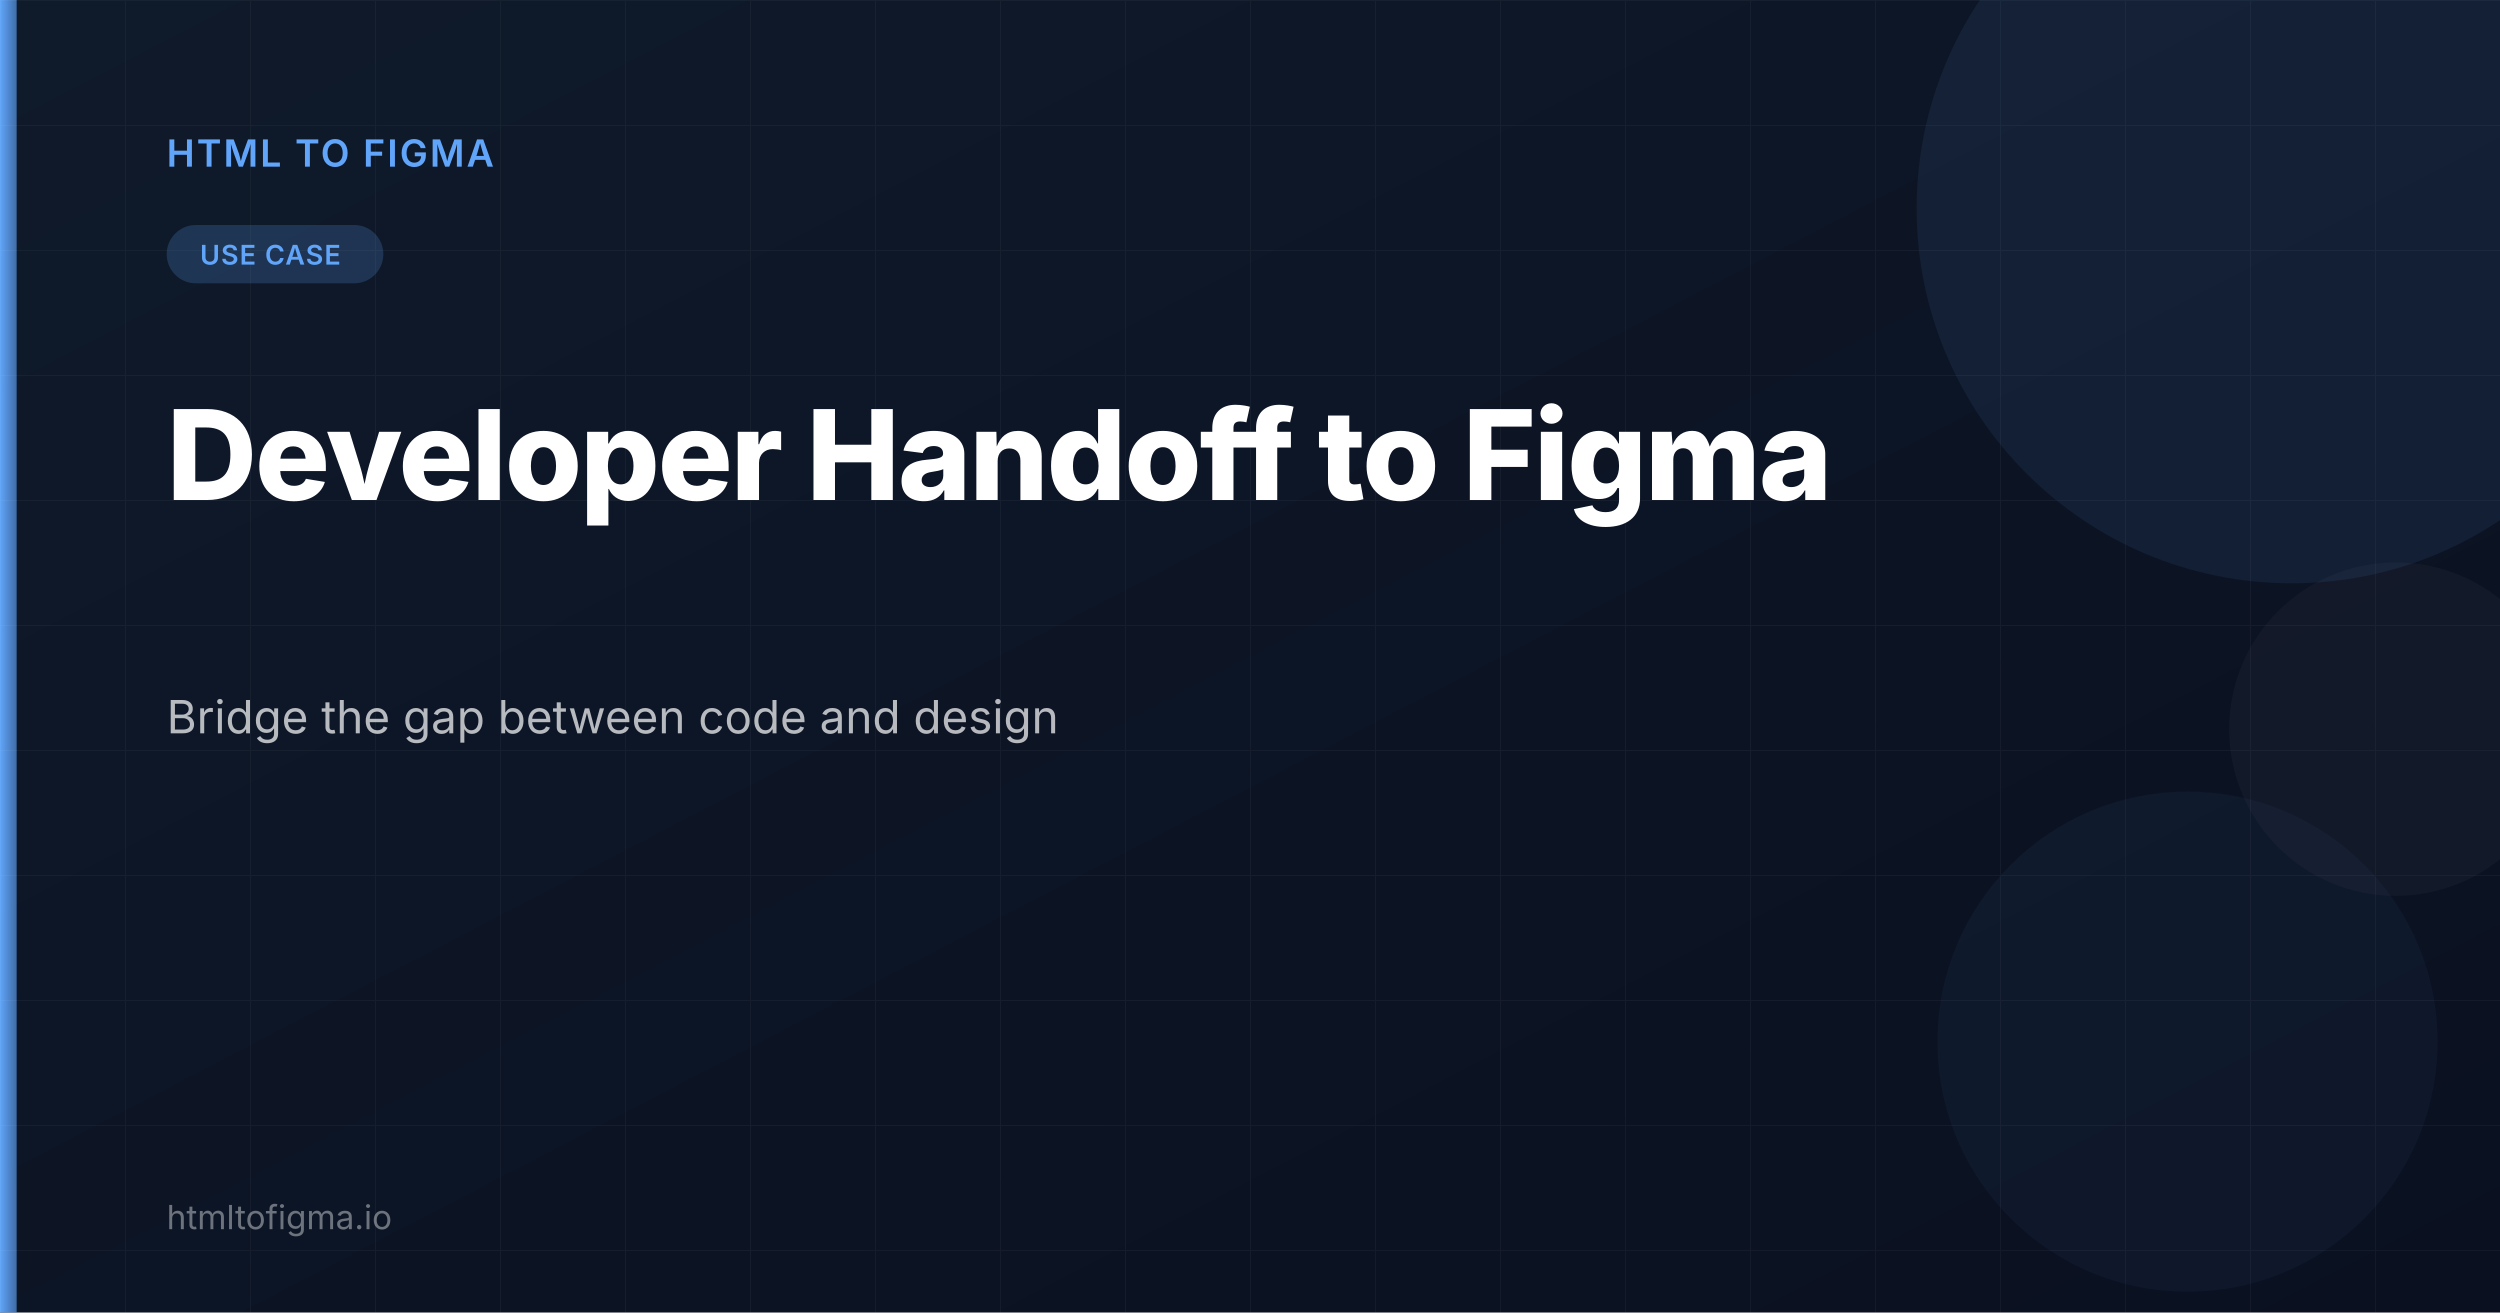
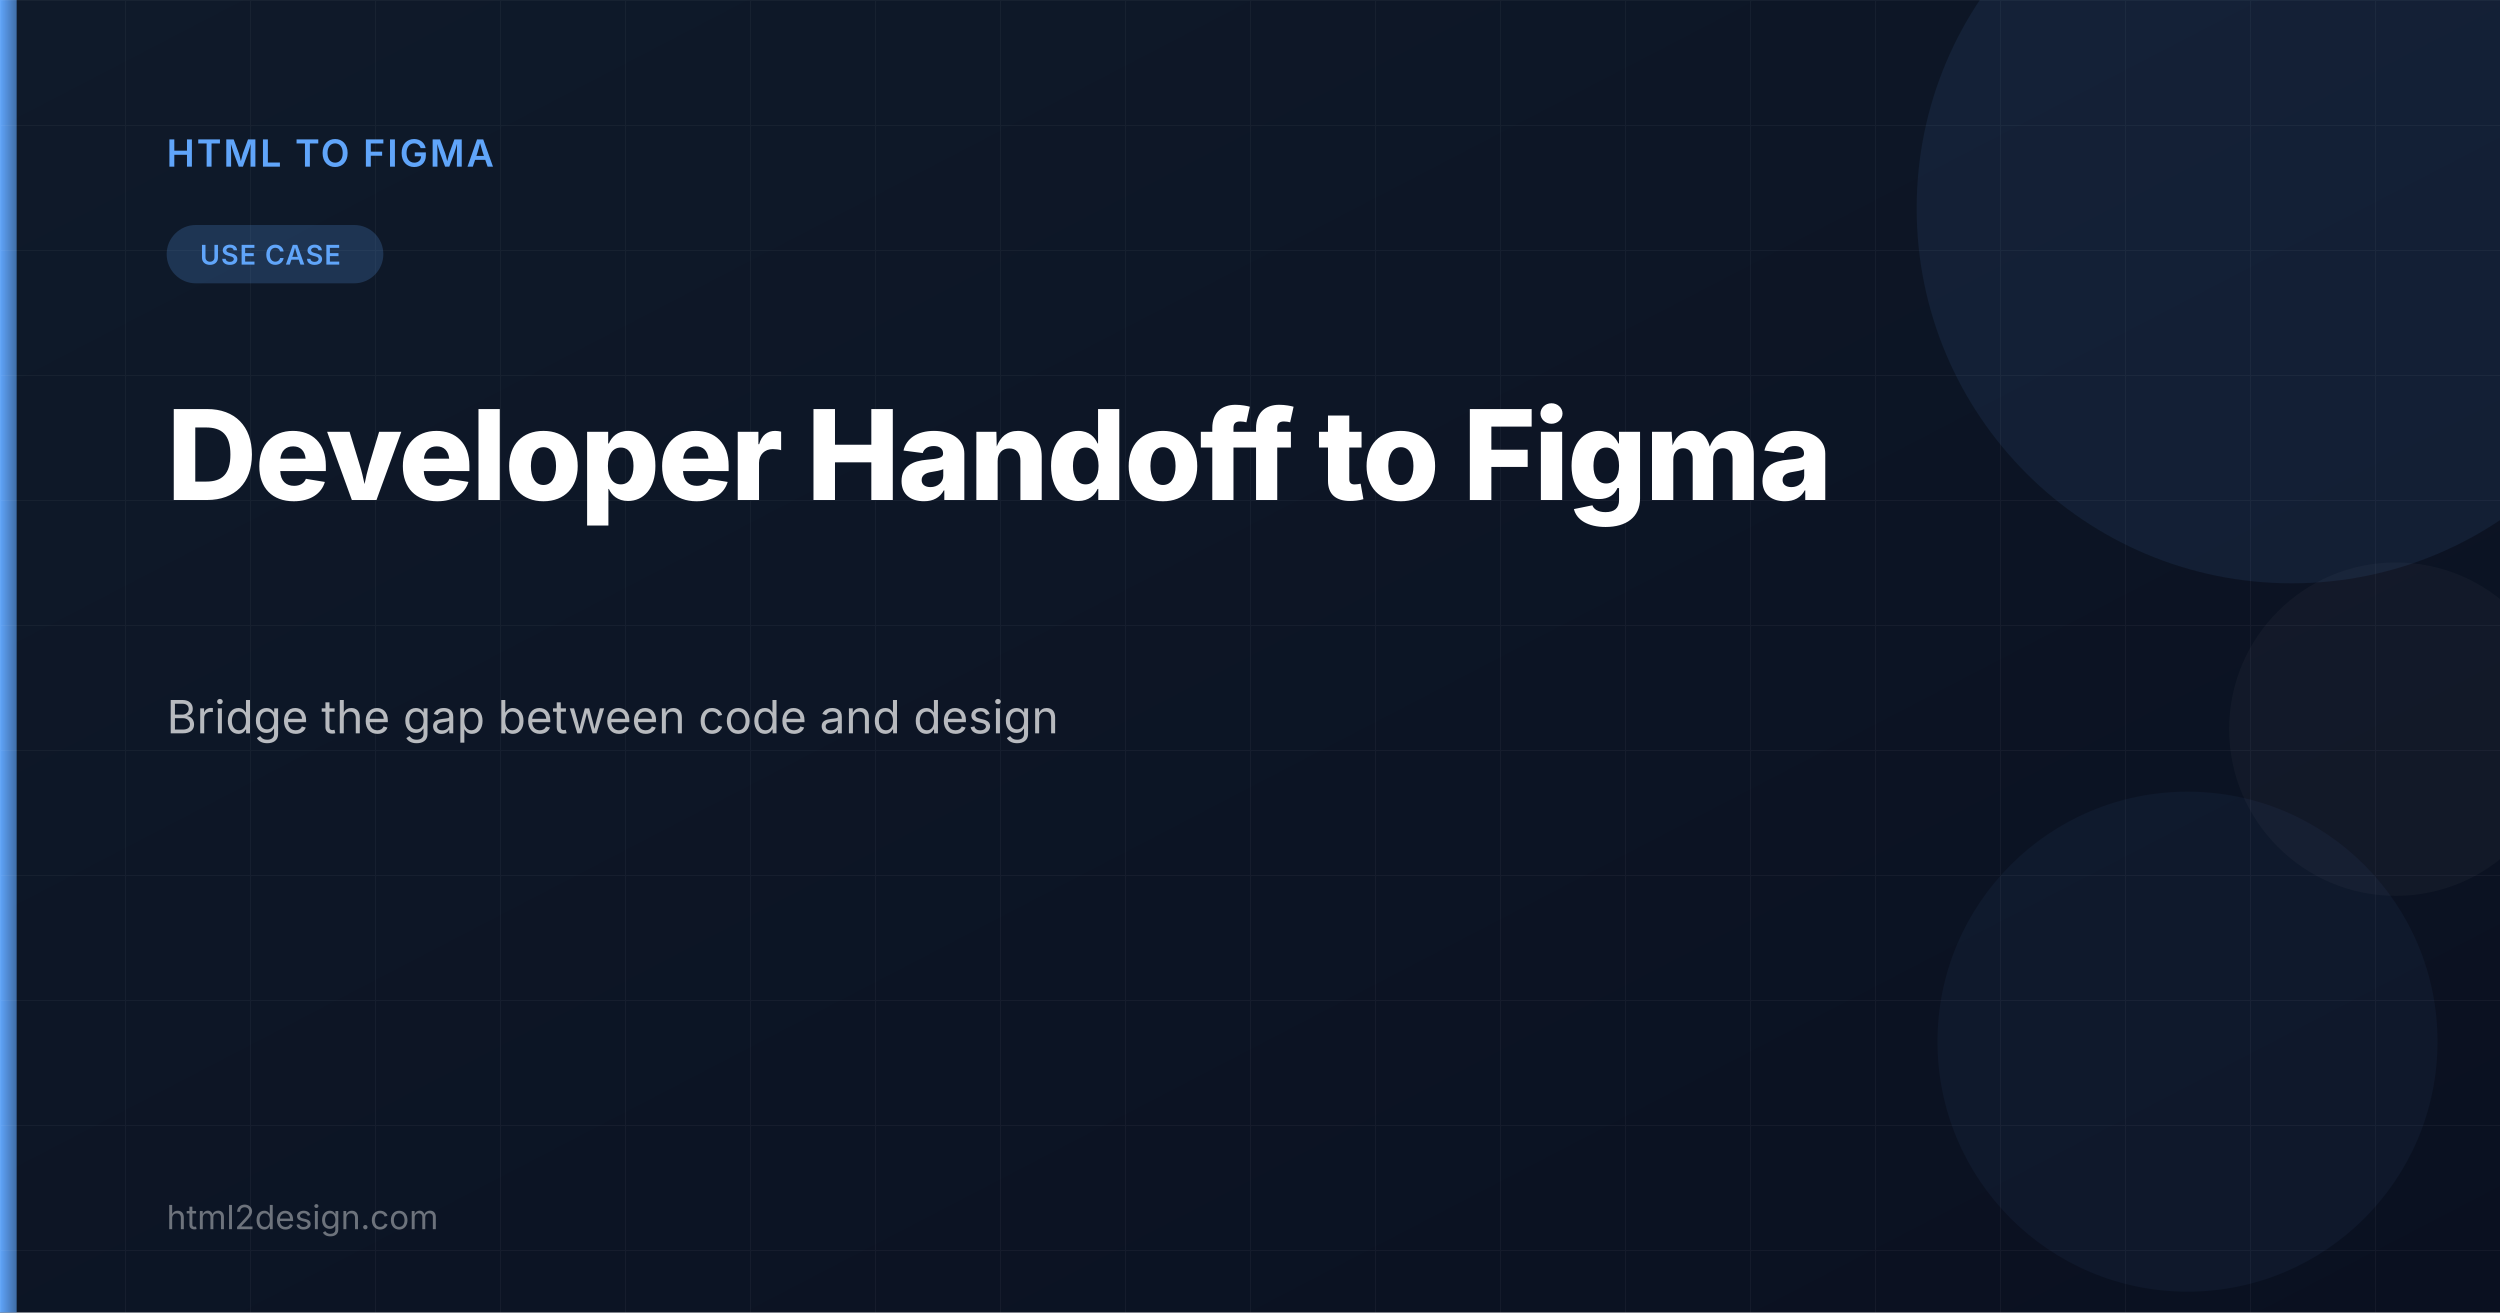
<svg xmlns="http://www.w3.org/2000/svg" width="1200" height="630" viewBox="0 0 1200 630">
  <defs>
    <linearGradient id="bg" x1="0%" y1="0%" x2="100%" y2="100%">
      <stop offset="0%" style="stop-color:#0F1A2A;stop-opacity:1" />
      <stop offset="100%" style="stop-color:#0A1020;stop-opacity:1" />
    </linearGradient>
    <linearGradient id="accent" x1="0%" y1="0%" x2="100%" y2="0%">
      <stop offset="0%" style="stop-color:#60A5FA;stop-opacity:1" />
      <stop offset="100%" style="stop-color:#60A5FA;stop-opacity:0.6" />
    </linearGradient>
  </defs>
  <rect width="1200" height="630" fill="url(#bg)" />
  <rect x="0" y="0" width="8" height="630" fill="url(#accent)" />
  <pattern id="grid" width="60" height="60" patternUnits="userSpaceOnUse">
    <path d="M 60 0 L 0 0 0 60" fill="none" stroke="rgba(255,255,255,0.04)" stroke-width="1" />
  </pattern>
  <rect width="1200" height="630" fill="url(#grid)" />
  <text x="80" y="80" font-family="system-ui, -apple-system, sans-serif" font-size="18" font-weight="600" fill="#60A5FA" letter-spacing="1">HTML TO FIGMA</text>
  <rect x="80" y="108" width="104" height="28" rx="14" fill="#60A5FA" opacity="0.2" />
  <text x="96" y="127" font-family="system-ui, -apple-system, sans-serif" font-size="13" font-weight="600" fill="#60A5FA" letter-spacing="0.5">USE CASE</text>
  <text font-family="system-ui, -apple-system, sans-serif" font-size="60" font-weight="800" fill="white" letter-spacing="-1">
    <tspan x="80" y="240">Developer Handoff to Figma</tspan>
  </text>
  <text x="80" y="352" font-family="system-ui, -apple-system, sans-serif" font-size="22" fill="rgba(255,255,255,0.7)" font-weight="400">Bridge the gap between code and design</text>
-   <text x="80" y="590" font-family="system-ui, -apple-system, sans-serif" font-size="16" fill="rgba(255,255,255,0.4)">htmltofigma.io</text>
+   <text x="80" y="590" font-family="system-ui, -apple-system, sans-serif" font-size="16" fill="rgba(255,255,255,0.4)">html2design.com</text>
  <circle cx="1100" cy="100" r="180" fill="#60A5FA" opacity="0.08" />
  <circle cx="1050" cy="500" r="120" fill="#60A5FA" opacity="0.05" />
  <circle cx="1150" cy="350" r="80" fill="white" opacity="0.03" />
</svg>
